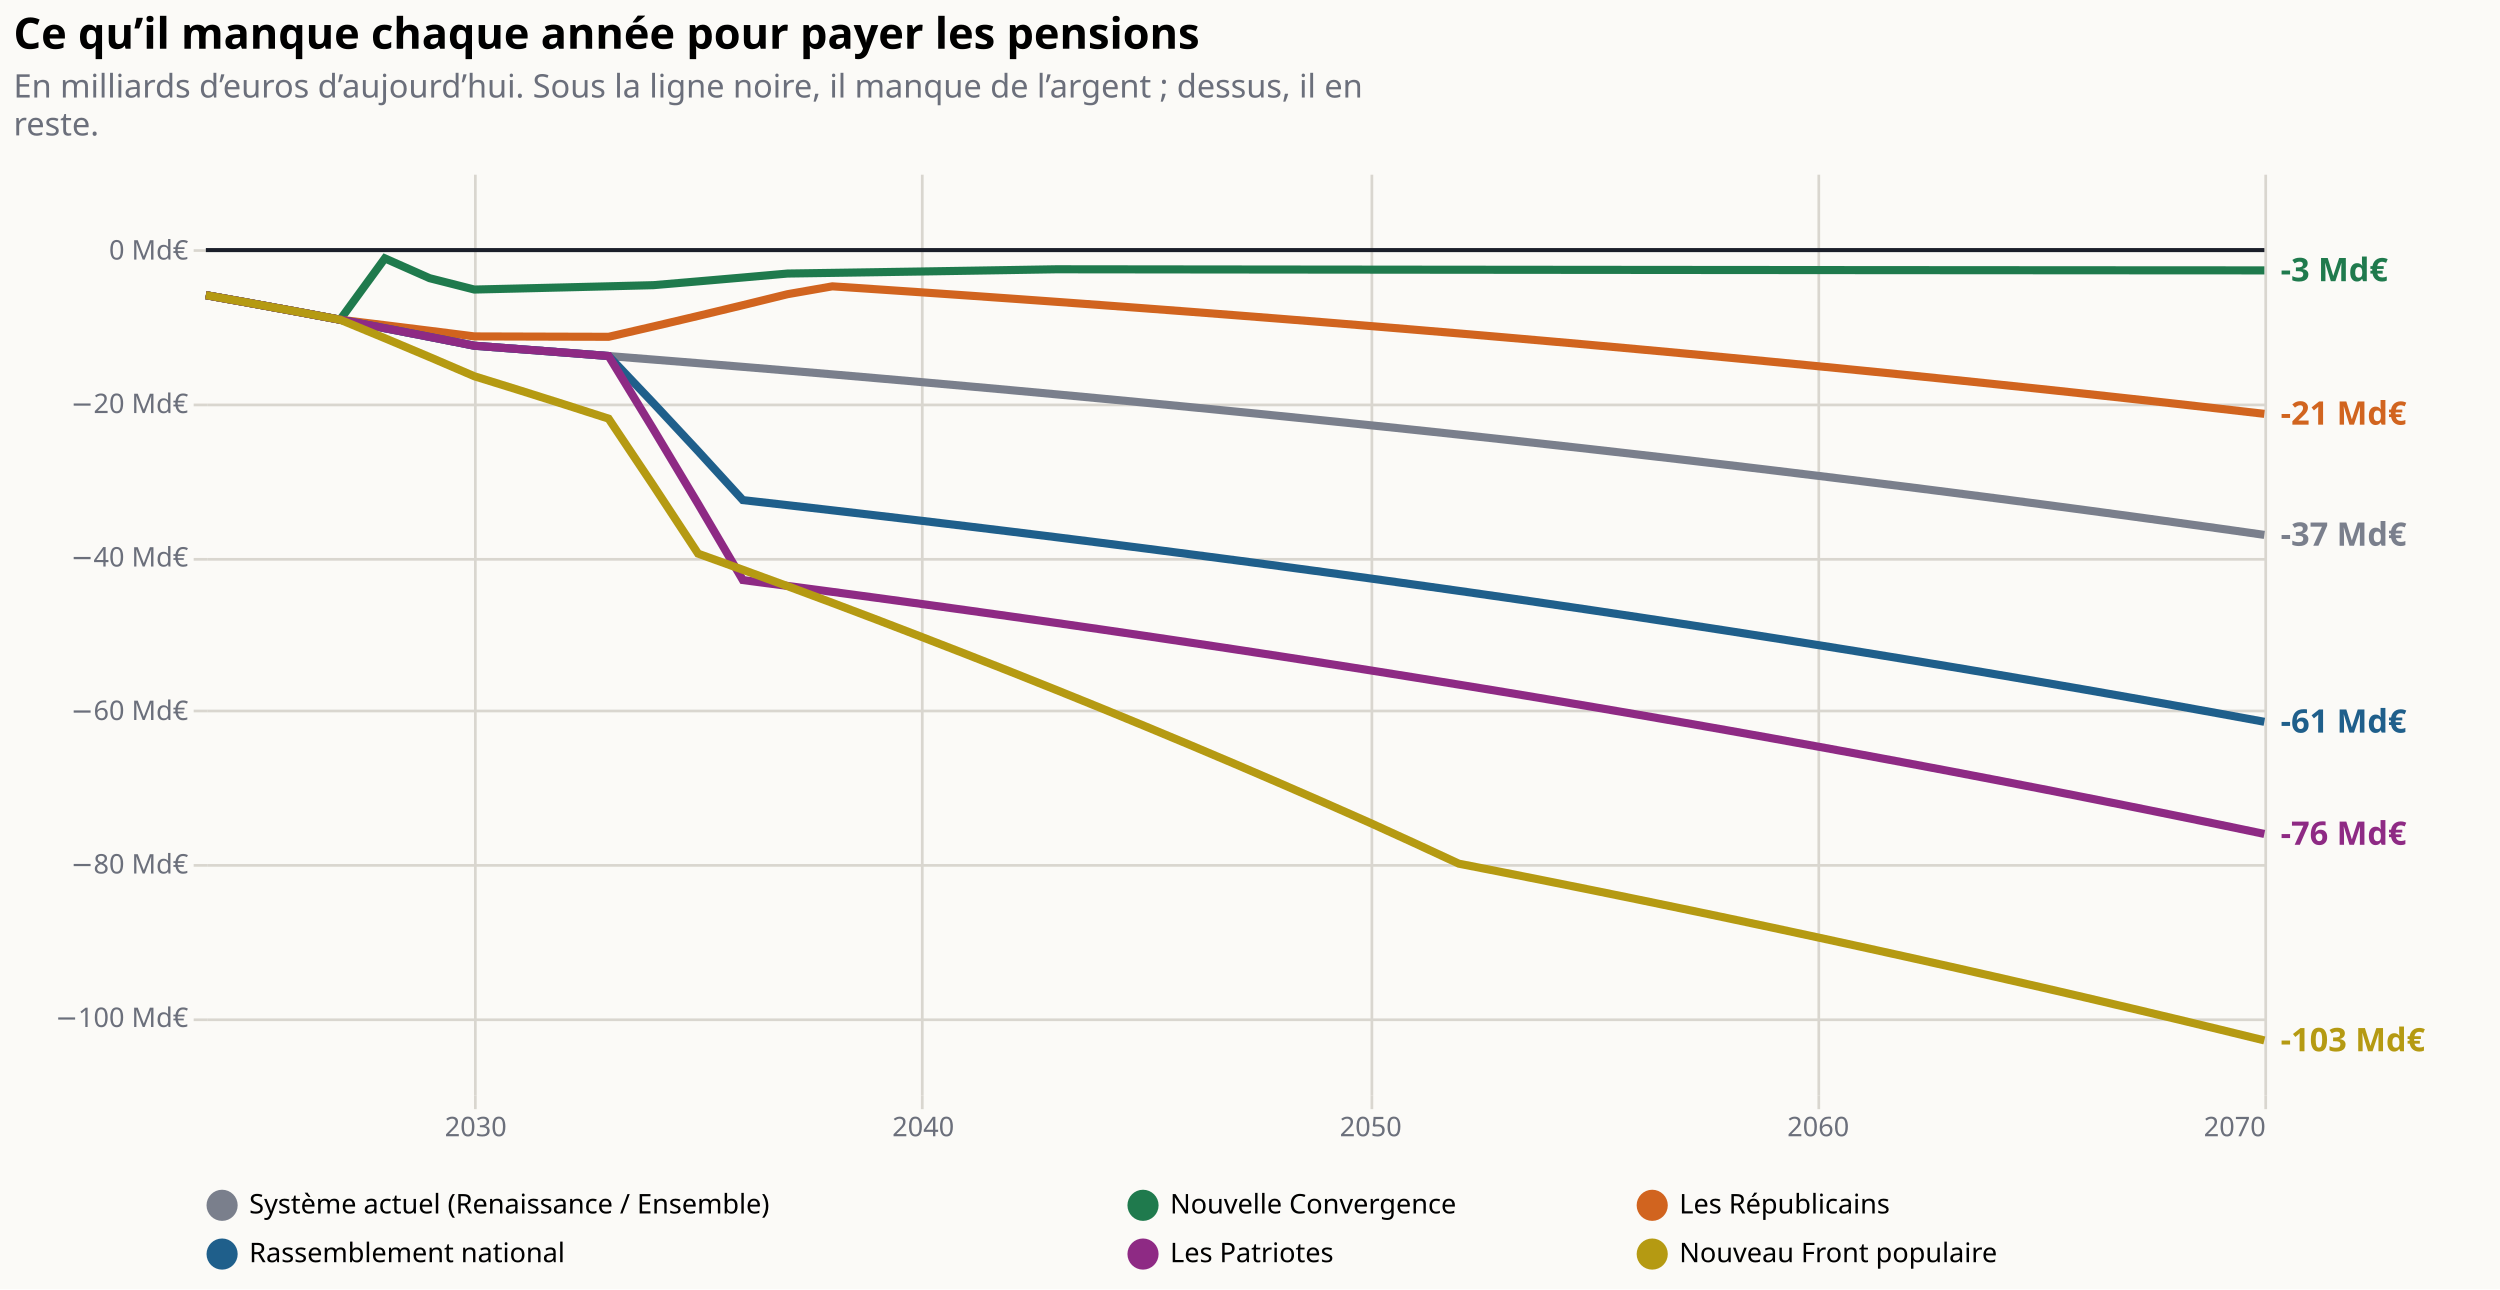
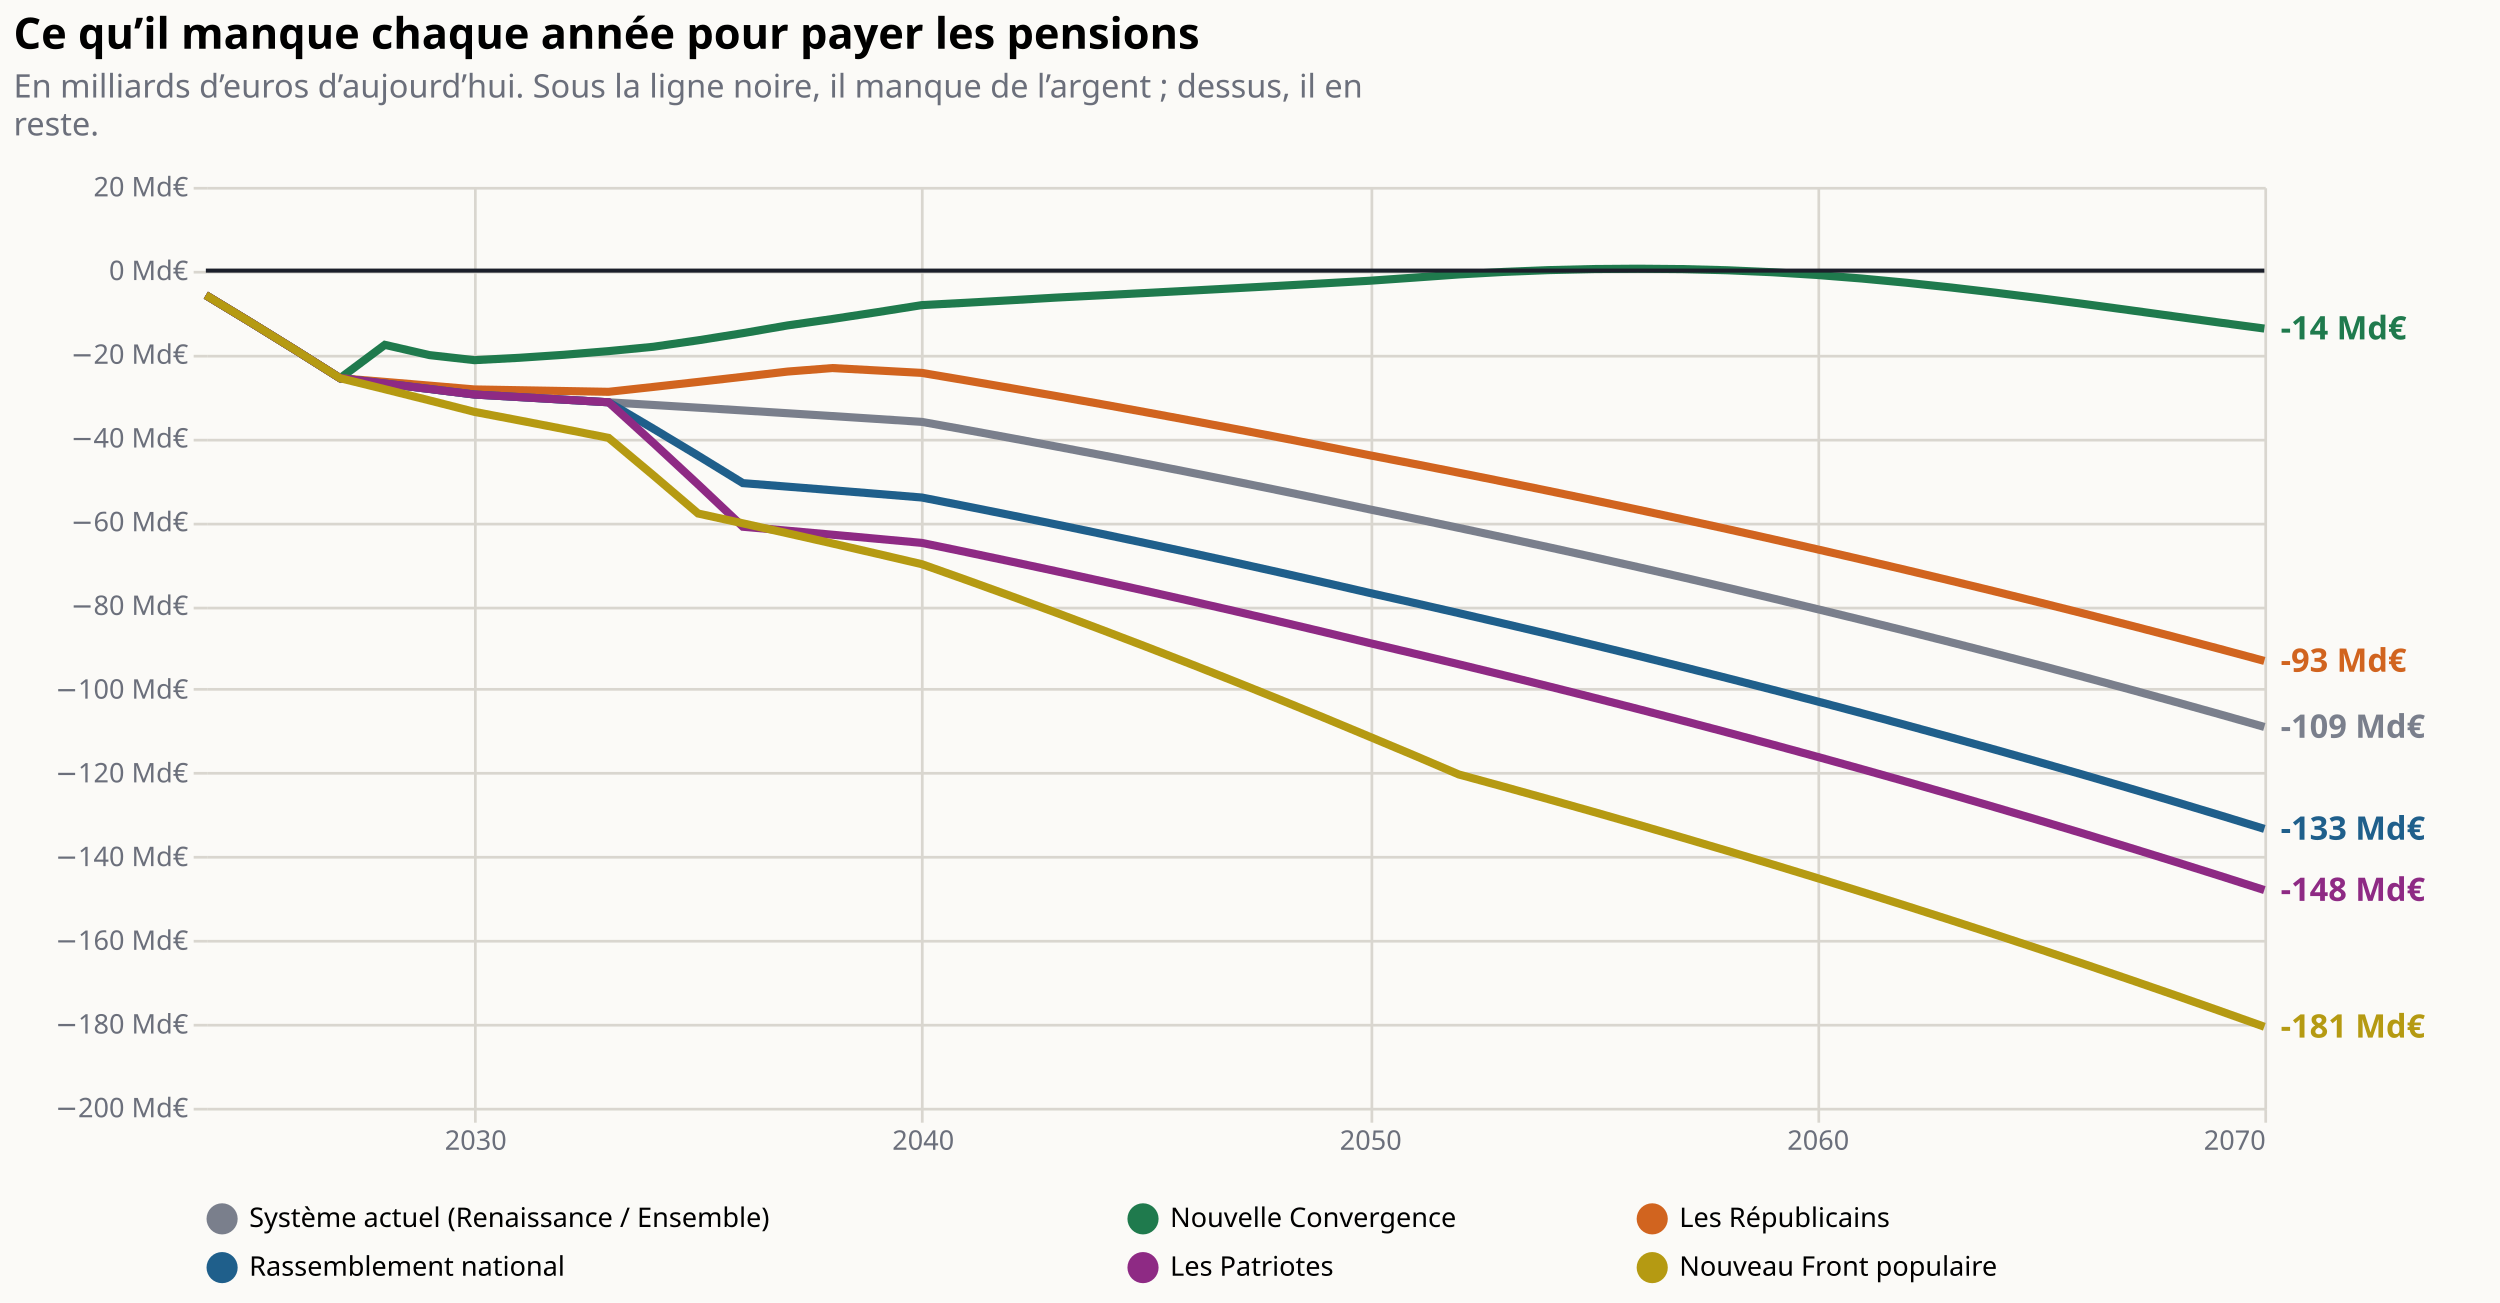
- <svg xmlns="http://www.w3.org/2000/svg" version="1.1" class="marks" width="923" height="476" viewBox="0 0 923 476">
-   <rect width="923" height="476" fill="#fbfaf7" />
-   <g fill="none" stroke-miterlimit="4" transform="translate(76,64)">
+ <svg xmlns="http://www.w3.org/2000/svg" version="1.1" class="marks" width="923" height="481" viewBox="0 0 923 481">
+   <rect width="923" height="481" fill="#fbfaf7" />
+   <g fill="none" stroke-miterlimit="4" transform="translate(76,69)">
    <g class="mark-group role-frame root" role="graphics-object" aria-roledescription="group mark container">
      <g transform="translate(0,0)">
        <path class="background" aria-hidden="true" d="M0,0h760v340h-760Z" />
        <g>
          <g class="mark-group role-axis" aria-hidden="true">
            <g transform="translate(0.5,340.5)">
              <path class="background" aria-hidden="true" d="M0,0h0v0h0Z" pointer-events="none" />
              <g>
                <g class="mark-rule role-axis-grid" pointer-events="none">
                  <line transform="translate(99,-340)" x2="0" y2="340" stroke="#d9d6cf" stroke-width="1" opacity="1" />
                  <line transform="translate(264,-340)" x2="0" y2="340" stroke="#d9d6cf" stroke-width="1" opacity="1" />
                  <line transform="translate(430,-340)" x2="0" y2="340" stroke="#d9d6cf" stroke-width="1" opacity="1" />
                  <line transform="translate(595,-340)" x2="0" y2="340" stroke="#d9d6cf" stroke-width="1" opacity="1" />
                  <line transform="translate(760,-340)" x2="0" y2="340" stroke="#d9d6cf" stroke-width="1" opacity="1" />
                </g>
              </g>
              <path class="foreground" aria-hidden="true" d="" pointer-events="none" display="none" />
            </g>
          </g>
          <g class="mark-group role-axis" aria-hidden="true">
            <g transform="translate(0.5,0.5)">
              <path class="background" aria-hidden="true" d="M0,0h0v0h0Z" pointer-events="none" />
              <g>
                <g class="mark-rule role-axis-grid" pointer-events="none">
-                   <line transform="translate(0,312)" x2="760" y2="0" stroke="#d9d6cf" stroke-width="1" opacity="1" />
-                   <line transform="translate(0,255)" x2="760" y2="0" stroke="#d9d6cf" stroke-width="1" opacity="1" />
-                   <line transform="translate(0,198)" x2="760" y2="0" stroke="#d9d6cf" stroke-width="1" opacity="1" />
-                   <line transform="translate(0,142)" x2="760" y2="0" stroke="#d9d6cf" stroke-width="1" opacity="1" />
-                   <line transform="translate(0,85)" x2="760" y2="0" stroke="#d9d6cf" stroke-width="1" opacity="1" />
-                   <line transform="translate(0,28)" x2="760" y2="0" stroke="#d9d6cf" stroke-width="1" opacity="1" />
+                   <line transform="translate(0,340)" x2="760" y2="0" stroke="#d9d6cf" stroke-width="1" opacity="1" />
+                   <line transform="translate(0,309)" x2="760" y2="0" stroke="#d9d6cf" stroke-width="1" opacity="1" />
+                   <line transform="translate(0,278)" x2="760" y2="0" stroke="#d9d6cf" stroke-width="1" opacity="1" />
+                   <line transform="translate(0,247)" x2="760" y2="0" stroke="#d9d6cf" stroke-width="1" opacity="1" />
+                   <line transform="translate(0,216)" x2="760" y2="0" stroke="#d9d6cf" stroke-width="1" opacity="1" />
+                   <line transform="translate(0,185)" x2="760" y2="0" stroke="#d9d6cf" stroke-width="1" opacity="1" />
+                   <line transform="translate(0,155)" x2="760" y2="0" stroke="#d9d6cf" stroke-width="1" opacity="1" />
+                   <line transform="translate(0,124)" x2="760" y2="0" stroke="#d9d6cf" stroke-width="1" opacity="1" />
+                   <line transform="translate(0,93)" x2="760" y2="0" stroke="#d9d6cf" stroke-width="1" opacity="1" />
+                   <line transform="translate(0,62)" x2="760" y2="0" stroke="#d9d6cf" stroke-width="1" opacity="1" />
+                   <line transform="translate(0,31)" x2="760" y2="0" stroke="#d9d6cf" stroke-width="1" opacity="1" />
+                   <line transform="translate(0,0)" x2="760" y2="0" stroke="#d9d6cf" stroke-width="1" opacity="1" />
                </g>
              </g>
              <path class="foreground" aria-hidden="true" d="" pointer-events="none" display="none" />
            </g>
          </g>
          <g class="mark-group role-axis" role="graphics-symbol" aria-roledescription="axis" aria-label="X-axis for a linear scale with values from 2024 to 2070">
            <g transform="translate(0.5,340.5)">
              <path class="background" aria-hidden="true" d="M0,0h0v0h0Z" pointer-events="none" />
              <g>
                <g class="mark-rule role-axis-tick" pointer-events="none">
                  <line transform="translate(99,0)" x2="0" y2="5" stroke="#d9d6cf" stroke-width="1" opacity="1" />
                  <line transform="translate(264,0)" x2="0" y2="5" stroke="#d9d6cf" stroke-width="1" opacity="1" />
                  <line transform="translate(430,0)" x2="0" y2="5" stroke="#d9d6cf" stroke-width="1" opacity="1" />
                  <line transform="translate(595,0)" x2="0" y2="5" stroke="#d9d6cf" stroke-width="1" opacity="1" />
                  <line transform="translate(760,0)" x2="0" y2="5" stroke="#d9d6cf" stroke-width="1" opacity="1" />
                </g>
                <g class="mark-text role-axis-label" pointer-events="none">
                  <text text-anchor="middle" transform="translate(99.13043,15)" font-family="system-ui, sans-serif" font-size="10px" fill="#6b6f7b" opacity="1">2030</text>
                  <text text-anchor="middle" transform="translate(264.3478,15)" font-family="system-ui, sans-serif" font-size="10px" fill="#6b6f7b" opacity="1">2040</text>
                  <text text-anchor="middle" transform="translate(429.5652,15)" font-family="system-ui, sans-serif" font-size="10px" fill="#6b6f7b" opacity="1">2050</text>
                  <text text-anchor="middle" transform="translate(594.7826,15)" font-family="system-ui, sans-serif" font-size="10px" fill="#6b6f7b" opacity="1">2060</text>
                  <text text-anchor="end" transform="translate(760,15)" font-family="system-ui, sans-serif" font-size="10px" fill="#6b6f7b" opacity="1">2070</text>
                </g>
              </g>
              <path class="foreground" aria-hidden="true" d="" pointer-events="none" display="none" />
            </g>
          </g>
-           <g class="mark-group role-axis" role="graphics-symbol" aria-roledescription="axis" aria-label="Y-axis for a linear scale with values from −110 to 10">
+           <g class="mark-group role-axis" role="graphics-symbol" aria-roledescription="axis" aria-label="Y-axis for a linear scale with values from −200 to 20">
            <g transform="translate(0.5,0.5)">
              <path class="background" aria-hidden="true" d="M0,0h0v0h0Z" pointer-events="none" />
              <g>
                <g class="mark-rule role-axis-tick" pointer-events="none">
-                   <line transform="translate(0,312)" x2="-5" y2="0" stroke="#d9d6cf" stroke-width="1" opacity="1" />
-                   <line transform="translate(0,255)" x2="-5" y2="0" stroke="#d9d6cf" stroke-width="1" opacity="1" />
-                   <line transform="translate(0,198)" x2="-5" y2="0" stroke="#d9d6cf" stroke-width="1" opacity="1" />
-                   <line transform="translate(0,142)" x2="-5" y2="0" stroke="#d9d6cf" stroke-width="1" opacity="1" />
-                   <line transform="translate(0,85)" x2="-5" y2="0" stroke="#d9d6cf" stroke-width="1" opacity="1" />
-                   <line transform="translate(0,28)" x2="-5" y2="0" stroke="#d9d6cf" stroke-width="1" opacity="1" />
+                   <line transform="translate(0,340)" x2="-5" y2="0" stroke="#d9d6cf" stroke-width="1" opacity="1" />
+                   <line transform="translate(0,309)" x2="-5" y2="0" stroke="#d9d6cf" stroke-width="1" opacity="1" />
+                   <line transform="translate(0,278)" x2="-5" y2="0" stroke="#d9d6cf" stroke-width="1" opacity="1" />
+                   <line transform="translate(0,247)" x2="-5" y2="0" stroke="#d9d6cf" stroke-width="1" opacity="1" />
+                   <line transform="translate(0,216)" x2="-5" y2="0" stroke="#d9d6cf" stroke-width="1" opacity="1" />
+                   <line transform="translate(0,185)" x2="-5" y2="0" stroke="#d9d6cf" stroke-width="1" opacity="1" />
+                   <line transform="translate(0,155)" x2="-5" y2="0" stroke="#d9d6cf" stroke-width="1" opacity="1" />
+                   <line transform="translate(0,124)" x2="-5" y2="0" stroke="#d9d6cf" stroke-width="1" opacity="1" />
+                   <line transform="translate(0,93)" x2="-5" y2="0" stroke="#d9d6cf" stroke-width="1" opacity="1" />
+                   <line transform="translate(0,62)" x2="-5" y2="0" stroke="#d9d6cf" stroke-width="1" opacity="1" />
+                   <line transform="translate(0,31)" x2="-5" y2="0" stroke="#d9d6cf" stroke-width="1" opacity="1" />
+                   <line transform="translate(0,0)" x2="-5" y2="0" stroke="#d9d6cf" stroke-width="1" opacity="1" />
                </g>
                <g class="mark-text role-axis-label" pointer-events="none">
-                   <text text-anchor="end" transform="translate(-7,314.6667)" font-family="system-ui, sans-serif" font-size="10px" fill="#6b6f7b" opacity="1">−100 Md€</text>
-                   <text text-anchor="end" transform="translate(-7,258)" font-family="system-ui, sans-serif" font-size="10px" fill="#6b6f7b" opacity="1">−80 Md€</text>
-                   <text text-anchor="end" transform="translate(-7,201.3333)" font-family="system-ui, sans-serif" font-size="10px" fill="#6b6f7b" opacity="1">−60 Md€</text>
-                   <text text-anchor="end" transform="translate(-7,144.6667)" font-family="system-ui, sans-serif" font-size="10px" fill="#6b6f7b" opacity="1">−40 Md€</text>
-                   <text text-anchor="end" transform="translate(-7,88)" font-family="system-ui, sans-serif" font-size="10px" fill="#6b6f7b" opacity="1">−20 Md€</text>
-                   <text text-anchor="end" transform="translate(-7,31.33333)" font-family="system-ui, sans-serif" font-size="10px" fill="#6b6f7b" opacity="1">0 Md€</text>
+                   <text text-anchor="end" transform="translate(-7,343)" font-family="system-ui, sans-serif" font-size="10px" fill="#6b6f7b" opacity="1">−200 Md€</text>
+                   <text text-anchor="end" transform="translate(-7,312.0909)" font-family="system-ui, sans-serif" font-size="10px" fill="#6b6f7b" opacity="1">−180 Md€</text>
+                   <text text-anchor="end" transform="translate(-7,281.1818)" font-family="system-ui, sans-serif" font-size="10px" fill="#6b6f7b" opacity="1">−160 Md€</text>
+                   <text text-anchor="end" transform="translate(-7,250.2727)" font-family="system-ui, sans-serif" font-size="10px" fill="#6b6f7b" opacity="1">−140 Md€</text>
+                   <text text-anchor="end" transform="translate(-7,219.3636)" font-family="system-ui, sans-serif" font-size="10px" fill="#6b6f7b" opacity="1">−120 Md€</text>
+                   <text text-anchor="end" transform="translate(-7,188.4545)" font-family="system-ui, sans-serif" font-size="10px" fill="#6b6f7b" opacity="1">−100 Md€</text>
+                   <text text-anchor="end" transform="translate(-7,157.5455)" font-family="system-ui, sans-serif" font-size="10px" fill="#6b6f7b" opacity="1">−80 Md€</text>
+                   <text text-anchor="end" transform="translate(-7,126.6364)" font-family="system-ui, sans-serif" font-size="10px" fill="#6b6f7b" opacity="1">−60 Md€</text>
+                   <text text-anchor="end" transform="translate(-7,95.72727)" font-family="system-ui, sans-serif" font-size="10px" fill="#6b6f7b" opacity="1">−40 Md€</text>
+                   <text text-anchor="end" transform="translate(-7,64.81818)" font-family="system-ui, sans-serif" font-size="10px" fill="#6b6f7b" opacity="1">−20 Md€</text>
+                   <text text-anchor="end" transform="translate(-7,33.90909)" font-family="system-ui, sans-serif" font-size="10px" fill="#6b6f7b" opacity="1">0 Md€</text>
+                   <text text-anchor="end" transform="translate(-7,3)" font-family="system-ui, sans-serif" font-size="10px" fill="#6b6f7b" opacity="1">20 Md€</text>
                </g>
              </g>
              <path class="foreground" aria-hidden="true" d="" pointer-events="none" display="none" />
            </g>
          </g>
          <g class="mark-group role-scope layer_0_pathgroup" role="graphics-object" aria-roledescription="group mark container">
            <g transform="translate(0,0)">
              <path class="background" aria-hidden="true" d="M0,0h760v340h-760Z" />
              <g>
                <g class="mark-line role-mark layer_0_marks" role="graphics-object" aria-roledescription="line mark container">
-                   <path aria-label="annee: 2024; valeur: −5.8704; programme: Système actuel (Renaissance / Ensemble)" role="graphics-symbol" aria-roledescription="line mark" d="M0,44.966L16.522,47.932L33.043,50.956L49.565,54.039L66.087,57.18L82.609,60.382L99.13,63.645L115.652,64.89L132.174,66.156L148.696,67.444L165.217,68.754L181.739,70.086L198.261,71.441L214.783,72.818L231.304,74.219L247.826,75.643L264.348,77.091L280.87,78.564L297.391,80.061L313.913,81.583L330.435,83.13L346.957,84.703L363.478,86.302L380,87.927L396.522,89.579L413.043,91.258L429.565,92.965L446.087,94.699L462.609,96.461L479.13,98.252L495.652,100.073L512.174,101.922L528.696,103.801L545.217,105.711L561.739,107.651L578.261,109.622L594.783,111.625L611.304,113.66L627.826,115.727L644.348,117.827L660.87,119.96L677.391,122.127L693.913,124.328L710.435,126.564L726.957,128.834L743.478,131.141L760,133.483" stroke="#7a7f8c" stroke-width="3" />
-                 </g>
-               </g>
-               <path class="foreground" aria-hidden="true" d="" display="none" />
-             </g>
-             <g transform="translate(0,0)">
-               <path class="background" aria-hidden="true" d="M0,0h760v340h-760Z" />
-               <g>
-                 <g class="mark-line role-mark layer_0_marks" role="graphics-object" aria-roledescription="line mark container">
-                   <path aria-label="annee: 2024; valeur: −5.8704; programme: Nouvelle Convergence" role="graphics-symbol" aria-roledescription="line mark" d="M0,44.966L16.522,47.932L33.043,50.956L49.565,54.039L66.087,31.391L82.609,38.706L99.13,42.9L115.652,42.51L132.174,42.112L148.696,41.704L165.217,41.286L181.739,39.885L198.261,38.454L214.783,36.994L231.304,36.746L247.826,36.492L264.348,36.232L280.87,35.966L297.391,35.695L313.913,35.417L330.435,35.437L346.957,35.456L363.478,35.476L380,35.495L396.522,35.514L413.043,35.532L429.565,35.55L446.087,35.568L462.609,35.586L479.13,35.603L495.652,35.619L512.174,35.636L528.696,35.651L545.217,35.667L561.739,35.682L578.261,35.696L594.783,35.711L611.304,35.724L627.826,35.738L644.348,35.75L660.87,35.763L677.391,35.774L693.913,35.786L710.435,35.796L726.957,35.806L743.478,35.816L760,35.825" stroke="#1f7a4d" stroke-width="3" />
-                 </g>
-               </g>
-               <path class="foreground" aria-hidden="true" d="" display="none" />
-             </g>
-             <g transform="translate(0,0)">
-               <path class="background" aria-hidden="true" d="M0,0h760v340h-760Z" />
-               <g>
-                 <g class="mark-line role-mark layer_0_marks" role="graphics-object" aria-roledescription="line mark container">
-                   <path aria-label="annee: 2024; valeur: −5.8704; programme: Les Républicains" role="graphics-symbol" aria-roledescription="line mark" d="M0,44.966L16.522,47.932L33.043,50.956L49.565,54.039L66.087,56.055L82.609,58.11L99.13,60.203L115.652,60.254L132.174,60.303L148.696,60.35L165.217,56.536L181.739,52.643L198.261,48.669L214.783,44.613L231.304,41.717L247.826,42.816L264.348,43.936L280.87,45.077L297.391,46.239L313.913,47.423L330.435,48.629L346.957,49.856L363.478,51.107L380,52.38L396.522,53.676L413.043,54.996L429.565,56.34L446.087,57.708L462.609,59.101L479.13,60.518L495.652,61.961L512.174,63.429L528.696,64.924L545.217,66.445L561.739,67.992L578.261,69.567L594.783,71.169L611.304,72.799L627.826,74.458L644.348,76.145L660.87,77.861L677.391,79.607L693.913,81.383L710.435,83.189L726.957,85.026L743.478,86.894L760,88.794" stroke="#d1641f" stroke-width="3" />
-                 </g>
-               </g>
-               <path class="foreground" aria-hidden="true" d="" display="none" />
-             </g>
-             <g transform="translate(0,0)">
-               <path class="background" aria-hidden="true" d="M0,0h760v340h-760Z" />
-               <g>
-                 <g class="mark-line role-mark layer_0_marks" role="graphics-object" aria-roledescription="line mark container">
-                   <path aria-label="annee: 2024; valeur: −5.8704; programme: Rassemblement national" role="graphics-symbol" aria-roledescription="line mark" d="M0,44.966L16.522,47.932L33.043,50.956L49.565,54.039L66.087,57.18L82.609,60.382L99.13,63.645L115.652,64.89L132.174,66.156L148.696,67.444L165.217,84.83L181.739,102.56L198.261,120.639L214.783,122.508L231.304,124.406L247.826,126.332L264.348,128.288L280.87,130.272L297.391,132.286L313.913,134.33L330.435,136.405L346.957,138.511L363.478,140.648L380,142.816L396.522,145.017L413.043,147.251L429.565,149.517L446.087,151.817L462.609,154.15L479.13,156.518L495.652,158.921L512.174,161.359L528.696,163.833L545.217,166.343L561.739,168.889L578.261,171.473L594.783,174.094L611.304,176.754L627.826,179.452L644.348,182.189L660.87,184.965L677.391,187.782L693.913,190.64L710.435,193.539L726.957,196.479L743.478,199.462L760,202.488" stroke="#1f5f8b" stroke-width="3" />
-                 </g>
-               </g>
-               <path class="foreground" aria-hidden="true" d="" display="none" />
-             </g>
-             <g transform="translate(0,0)">
-               <path class="background" aria-hidden="true" d="M0,0h760v340h-760Z" />
-               <g>
-                 <g class="mark-line role-mark layer_0_marks" role="graphics-object" aria-roledescription="line mark container">
-                   <path aria-label="annee: 2024; valeur: −5.8704; programme: Les Patriotes" role="graphics-symbol" aria-roledescription="line mark" d="M0,44.966L16.522,47.932L33.043,50.956L49.565,54.039L66.087,57.18L82.609,60.382L99.13,63.645L115.652,64.89L132.174,66.156L148.696,67.444L165.217,94.476L181.739,122.045L198.261,150.158L214.783,152.323L231.304,154.519L247.826,156.746L264.348,159.005L280.87,161.297L297.391,163.621L313.913,165.979L330.435,168.37L346.957,170.795L363.478,173.255L380,175.75L396.522,178.28L413.043,180.846L429.565,183.448L446.087,186.087L462.609,188.764L479.13,191.478L495.652,194.23L512.174,197.021L528.696,199.852L545.217,202.722L561.739,205.632L578.261,208.583L594.783,211.576L611.304,214.61L627.826,217.686L644.348,220.806L660.87,223.969L677.391,227.176L693.913,230.427L710.435,233.724L726.957,237.066L743.478,240.455L760,243.89" stroke="#8e2a84" stroke-width="3" />
-                 </g>
-               </g>
-               <path class="foreground" aria-hidden="true" d="" display="none" />
-             </g>
-             <g transform="translate(0,0)">
-               <path class="background" aria-hidden="true" d="M0,0h760v340h-760Z" />
-               <g>
-                 <g class="mark-line role-mark layer_0_marks" role="graphics-object" aria-roledescription="line mark container">
-                   <path aria-label="annee: 2024; valeur: −5.8704; programme: Nouveau Front populaire" role="graphics-symbol" aria-roledescription="line mark" d="M0,44.966L16.522,47.932L33.043,50.956L49.565,54.039L66.087,60.873L82.609,67.832L99.13,74.917L115.652,80.046L132.174,85.262L148.696,90.566L165.217,115.249L181.739,140.408L198.261,146.371L214.783,152.429L231.304,158.584L247.826,164.838L264.348,171.191L280.87,177.601L297.391,184.105L313.913,190.706L330.435,197.404L346.957,204.199L363.478,211.094L380,218.089L396.522,225.185L413.043,232.384L429.565,239.686L446.087,247.218L462.609,254.87L479.13,258.112L495.652,261.396L512.174,264.723L528.696,268.093L545.217,271.507L561.739,274.965L578.261,278.468L594.783,282.017L611.304,285.611L627.826,289.252L644.348,292.94L660.87,296.676L677.391,300.46L693.913,304.292L710.435,308.175L726.957,312.107L743.478,316.09L760,320.124" stroke="#b59a12" stroke-width="3" />
+                   <path aria-label="annee: 2024; valeur: −5.8704; programme: Système actuel (Renaissance / Ensemble)" role="graphics-symbol" aria-roledescription="line mark" d="M0,39.982L16.522,49.999L33.043,60.216L49.565,70.635L66.087,72.606L82.609,74.612L99.13,76.654L115.652,77.598L132.174,78.556L148.696,79.529L165.217,80.516L181.739,81.518L198.261,82.535L214.783,83.568L231.304,84.616L247.826,85.68L264.348,86.759L280.87,89.735L297.391,92.765L313.913,95.85L330.435,98.99L346.957,102.187L363.478,105.44L380,108.752L396.522,112.122L413.043,115.552L429.565,119.043L446.087,122.446L462.609,125.909L479.13,129.431L495.652,133.015L512.174,136.661L528.696,140.369L545.217,144.141L561.739,147.977L578.261,151.879L594.783,155.847L611.304,159.882L627.826,163.986L644.348,168.159L660.87,172.401L677.391,176.715L693.913,181.102L710.435,185.561L726.957,190.094L743.478,194.703L760,199.388" stroke="#7a7f8c" stroke-width="3" />
+                 </g>
+               </g>
+               <path class="foreground" aria-hidden="true" d="" display="none" />
+             </g>
+             <g transform="translate(0,0)">
+               <path class="background" aria-hidden="true" d="M0,0h760v340h-760Z" />
+               <g>
+                 <g class="mark-line role-mark layer_0_marks" role="graphics-object" aria-roledescription="line mark container">
+                   <path aria-label="annee: 2024; valeur: −5.8704; programme: Nouvelle Convergence" role="graphics-symbol" aria-roledescription="line mark" d="M0,39.982L16.522,49.999L33.043,60.216L49.565,70.635L66.087,58.315L82.609,62.11L99.13,63.972L115.652,63.102L132.174,61.991L148.696,60.634L165.217,59.028L181.739,56.645L198.261,54.005L214.783,51.144L231.304,48.774L247.826,46.263L264.348,43.646L280.87,42.773L297.391,41.844L313.913,40.874L330.435,40.034L346.957,39.178L363.478,38.306L380,37.418L396.522,36.514L413.043,35.594L429.565,34.658L446.087,33.504L462.609,32.324L479.13,31.398L495.652,30.732L512.174,30.331L528.696,30.202L545.217,30.349L561.739,30.78L578.261,31.5L594.783,32.515L611.304,33.824L627.826,35.381L644.348,37.146L660.87,39.078L677.391,41.133L693.913,43.297L710.435,45.542L726.957,47.823L743.478,50.094L760,52.308" stroke="#1f7a4d" stroke-width="3" />
+                 </g>
+               </g>
+               <path class="foreground" aria-hidden="true" d="" display="none" />
+             </g>
+             <g transform="translate(0,0)">
+               <path class="background" aria-hidden="true" d="M0,0h760v340h-760Z" />
+               <g>
+                 <g class="mark-line role-mark layer_0_marks" role="graphics-object" aria-roledescription="line mark container">
+                   <path aria-label="annee: 2024; valeur: −5.8704; programme: Les Républicains" role="graphics-symbol" aria-roledescription="line mark" d="M0,39.982L16.522,49.999L33.043,60.216L49.565,70.635L66.087,71.992L82.609,73.373L99.13,74.776L115.652,75.069L132.174,75.363L148.696,75.659L165.217,73.852L181.739,72.004L198.261,70.114L214.783,68.183L231.304,66.888L247.826,67.774L264.348,68.675L280.87,71.47L297.391,74.317L313.913,77.217L330.435,80.171L346.957,83.179L363.478,86.243L380,89.362L396.522,92.539L413.043,95.773L429.565,99.066L446.087,102.269L462.609,105.53L479.13,108.849L495.652,112.227L512.174,115.665L528.696,119.163L545.217,122.723L561.739,126.345L578.261,130.03L594.783,133.78L611.304,137.595L627.826,141.475L644.348,145.423L660.87,149.438L677.391,153.523L693.913,157.677L710.435,161.902L726.957,166.199L743.478,170.569L760,175.012" stroke="#d1641f" stroke-width="3" />
+                 </g>
+               </g>
+               <path class="foreground" aria-hidden="true" d="" display="none" />
+             </g>
+             <g transform="translate(0,0)">
+               <path class="background" aria-hidden="true" d="M0,0h760v340h-760Z" />
+               <g>
+                 <g class="mark-line role-mark layer_0_marks" role="graphics-object" aria-roledescription="line mark container">
+                   <path aria-label="annee: 2024; valeur: −5.8704; programme: Rassemblement national" role="graphics-symbol" aria-roledescription="line mark" d="M0,39.982L16.522,49.999L33.043,60.216L49.565,70.635L66.087,72.606L82.609,74.612L99.13,76.654L115.652,77.598L132.174,78.556L148.696,79.529L165.217,89.285L181.739,99.231L198.261,109.371L214.783,110.672L231.304,111.991L247.826,113.328L264.348,114.684L280.87,117.94L297.391,121.252L313.913,124.621L330.435,128.049L346.957,131.536L363.478,135.083L380,138.691L396.522,142.361L413.043,146.093L429.565,149.889L446.087,153.601L462.609,157.375L479.13,161.213L495.652,165.114L512.174,169.081L528.696,173.113L545.217,177.213L561.739,181.38L578.261,185.616L594.783,189.921L611.304,194.297L627.826,198.745L644.348,203.265L660.87,207.859L677.391,212.528L693.913,217.272L710.435,222.093L726.957,226.991L743.478,231.969L760,237.027" stroke="#1f5f8b" stroke-width="3" />
+                 </g>
+               </g>
+               <path class="foreground" aria-hidden="true" d="" display="none" />
+             </g>
+             <g transform="translate(0,0)">
+               <path class="background" aria-hidden="true" d="M0,0h760v340h-760Z" />
+               <g>
+                 <g class="mark-line role-mark layer_0_marks" role="graphics-object" aria-roledescription="line mark container">
+                   <path aria-label="annee: 2024; valeur: −5.8704; programme: Les Patriotes" role="graphics-symbol" aria-roledescription="line mark" d="M0,39.982L16.522,49.999L33.043,60.216L49.565,70.635L66.087,72.606L82.609,74.612L99.13,76.654L115.652,77.598L132.174,78.556L148.696,79.529L165.217,94.546L181.739,109.859L198.261,125.472L214.783,126.934L231.304,128.416L247.826,129.918L264.348,131.44L280.87,134.862L297.391,138.344L313.913,141.884L330.435,145.485L346.957,149.146L363.478,152.869L380,156.655L396.522,160.504L413.043,164.418L429.565,168.397L446.087,172.294L462.609,176.255L479.13,180.282L495.652,184.374L512.174,188.533L528.696,192.76L545.217,197.056L561.739,201.421L578.261,205.857L594.783,210.365L611.304,214.946L627.826,219.6L644.348,224.329L660.87,229.133L677.391,234.015L693.913,238.974L710.435,244.012L726.957,249.13L743.478,254.329L760,259.61" stroke="#8e2a84" stroke-width="3" />
+                 </g>
+               </g>
+               <path class="foreground" aria-hidden="true" d="" display="none" />
+             </g>
+             <g transform="translate(0,0)">
+               <path class="background" aria-hidden="true" d="M0,0h760v340h-760Z" />
+               <g>
+                 <g class="mark-line role-mark layer_0_marks" role="graphics-object" aria-roledescription="line mark container">
+                   <path aria-label="annee: 2024; valeur: −5.8704; programme: Nouveau Front populaire" role="graphics-symbol" aria-roledescription="line mark" d="M0,39.982L16.522,49.999L33.043,60.216L49.565,70.635L66.087,74.703L82.609,78.843L99.13,83.057L115.652,86.208L132.174,89.41L148.696,92.664L165.217,106.495L181.739,120.589L198.261,124.216L214.783,127.901L231.304,131.643L247.826,135.444L264.348,139.303L280.87,145.163L297.391,151.132L313.913,157.209L330.435,163.399L346.957,169.701L363.478,176.118L380,182.651L396.522,189.302L413.043,196.072L429.565,202.964L446.087,209.888L462.609,216.94L479.13,221.458L495.652,226.048L512.174,230.71L528.696,235.446L545.217,240.257L561.739,245.144L578.261,250.107L594.783,255.148L611.304,260.268L627.826,265.468L644.348,270.75L660.87,276.113L677.391,281.56L693.913,287.091L710.435,292.707L726.957,298.41L743.478,304.202L760,310.082" stroke="#b59a12" stroke-width="3" />
                </g>
              </g>
              <path class="foreground" aria-hidden="true" d="" display="none" />
            </g>
          </g>
          <g class="mark-rule role-mark layer_1_marks" role="graphics-object" aria-roledescription="rule mark container">
-             <line aria-label="y: 0" role="graphics-symbol" aria-roledescription="rule mark" transform="translate(0,28.33333)" x2="760" y2="0" stroke="#1b1f2a" stroke-width="1.5" />
+             <line aria-label="y: 0" role="graphics-symbol" aria-roledescription="rule mark" transform="translate(0,30.90909)" x2="760" y2="0" stroke="#1b1f2a" stroke-width="1.5" />
          </g>
          <g class="mark-text role-mark layer_2_marks" role="graphics-object" aria-roledescription="text mark container">
-             <text aria-label="annee: 2070; valeur: −37.1117026426; programme: Système actuel (Renaissance / Ensemble); etiquette: -37 Md€" role="graphics-symbol" aria-roledescription="text mark" text-anchor="start" transform="translate(766,137.4832)" font-family="system-ui, sans-serif" font-size="12px" font-weight="bold" fill="#7a7f8c">-37 Md€</text>
-             <text aria-label="annee: 2070; valeur: −2.64420881328; programme: Nouvelle Convergence; etiquette: -3 Md€" role="graphics-symbol" aria-roledescription="text mark" text-anchor="start" transform="translate(766,39.82526)" font-family="system-ui, sans-serif" font-size="12px" font-weight="bold" fill="#1f7a4d">-3 Md€</text>
-             <text aria-label="annee: 2070; valeur: −21.3392290195; programme: Les Républicains; etiquette: -21 Md€" role="graphics-symbol" aria-roledescription="text mark" text-anchor="start" transform="translate(766,92.79448)" font-family="system-ui, sans-serif" font-size="12px" font-weight="bold" fill="#d1641f">-21 Md€</text>
-             <text aria-label="annee: 2070; valeur: −61.4662575018; programme: Rassemblement national; etiquette: -61 Md€" role="graphics-symbol" aria-roledescription="text mark" text-anchor="start" transform="translate(766,206.4877)" font-family="system-ui, sans-serif" font-size="12px" font-weight="bold" fill="#1f5f8b">-61 Md€</text>
-             <text aria-label="annee: 2070; valeur: −76.0789904173; programme: Les Patriotes; etiquette: -76 Md€" role="graphics-symbol" aria-roledescription="text mark" text-anchor="start" transform="translate(766,247.8905)" font-family="system-ui, sans-serif" font-size="12px" font-weight="bold" fill="#8e2a84">-76 Md€</text>
-             <text aria-label="annee: 2070; valeur: −102.984974833; programme: Nouveau Front populaire; etiquette: -103 Md€" role="graphics-symbol" aria-roledescription="text mark" text-anchor="start" transform="translate(766,324.1241)" font-family="system-ui, sans-serif" font-size="12px" font-weight="bold" fill="#b59a12">-103 Md€</text>
+             <text aria-label="annee: 2070; valeur: −109.015626513; programme: Système actuel (Renaissance / Ensemble); etiquette: -109 Md€" role="graphics-symbol" aria-roledescription="text mark" text-anchor="start" transform="translate(766,203.3878)" font-family="system-ui, sans-serif" font-size="12px" font-weight="bold" fill="#7a7f8c">-109 Md€</text>
+             <text aria-label="annee: 2070; valeur: −13.8462805985; programme: Nouvelle Convergence; etiquette: -14 Md€" role="graphics-symbol" aria-roledescription="text mark" text-anchor="start" transform="translate(766,56.30789)" font-family="system-ui, sans-serif" font-size="12px" font-weight="bold" fill="#1f7a4d">-14 Md€</text>
+             <text aria-label="annee: 2070; valeur: −93.2431528895; programme: Les Républicains; etiquette: -93 Md€" role="graphics-symbol" aria-roledescription="text mark" text-anchor="start" transform="translate(766,179.0121)" font-family="system-ui, sans-serif" font-size="12px" font-weight="bold" fill="#d1641f">-93 Md€</text>
+             <text aria-label="annee: 2070; valeur: −133.370181372; programme: Rassemblement national; etiquette: -133 Md€" role="graphics-symbol" aria-roledescription="text mark" text-anchor="start" transform="translate(766,241.0266)" font-family="system-ui, sans-serif" font-size="12px" font-weight="bold" fill="#1f5f8b">-133 Md€</text>
+             <text aria-label="annee: 2070; valeur: −147.982914287; programme: Les Patriotes; etiquette: -148 Md€" role="graphics-symbol" aria-roledescription="text mark" text-anchor="start" transform="translate(766,263.61)" font-family="system-ui, sans-serif" font-size="12px" font-weight="bold" fill="#8e2a84">-148 Md€</text>
+             <text aria-label="annee: 2070; valeur: −180.641212613; programme: Nouveau Front populaire; etiquette: -181 Md€" role="graphics-symbol" aria-roledescription="text mark" text-anchor="start" transform="translate(766,314.0819)" font-family="system-ui, sans-serif" font-size="12px" font-weight="bold" fill="#b59a12">-181 Md€</text>
          </g>
          <g class="mark-group role-legend" role="graphics-symbol" aria-roledescription="legend" aria-label="Symbol legend for fill color and stroke color with 6 values: Système actuel (Renaissance / Ensemble), Nouvelle Convergence, Les Républicains, Rassemblement national, Les Patriotes, Nouveau Front populaire">
            <g transform="translate(0,375)">
              <path class="background" aria-hidden="true" d="M0,0h728v32h-728Z" pointer-events="none" />
              <g>
                <g class="mark-group role-legend-entry">
                  <g transform="translate(0,0)">
                    <path class="background" aria-hidden="true" d="M0,0h0v0h0Z" pointer-events="none" />
                    <g>
                      <g class="mark-group role-scope" role="graphics-object" aria-roledescription="group mark container">
                        <g transform="translate(0,0)">
                          <path class="background" aria-hidden="true" d="M0,0h328v14h-328Z" pointer-events="none" opacity="1" />
                          <g>
                            <g class="mark-symbol role-legend-symbol" pointer-events="none">
                              <path transform="translate(6,6)" d="M5,0A5,5,0,1,1,-5,0A5,5,0,1,1,5,0" fill="#7a7f8c" stroke="#7a7f8c" stroke-width="1.5" opacity="1" />
                            </g>
                            <g class="mark-text role-legend-label" pointer-events="none">
                              <text text-anchor="start" transform="translate(16,9)" font-family="system-ui, sans-serif" font-size="10px" fill="#000" opacity="1">Système actuel (Renaissance / Ensemble)</text>
                            </g>
                          </g>
                          <path class="foreground" aria-hidden="true" d="" pointer-events="none" display="none" />
                        </g>
                        <g transform="translate(340,0)">
                          <path class="background" aria-hidden="true" d="M0,0h176v14h-176Z" pointer-events="none" opacity="1" />
                          <g>
                            <g class="mark-symbol role-legend-symbol" pointer-events="none">
                              <path transform="translate(6,6)" d="M5,0A5,5,0,1,1,-5,0A5,5,0,1,1,5,0" fill="#1f7a4d" stroke="#1f7a4d" stroke-width="1.5" opacity="1" />
                            </g>
                            <g class="mark-text role-legend-label" pointer-events="none">
                              <text text-anchor="start" transform="translate(16,9)" font-family="system-ui, sans-serif" font-size="10px" fill="#000" opacity="1">Nouvelle Convergence</text>
                            </g>
                          </g>
                          <path class="foreground" aria-hidden="true" d="" pointer-events="none" display="none" />
                        </g>
                        <g transform="translate(528,0)">
                          <path class="background" aria-hidden="true" d="M0,0h200v14h-200Z" pointer-events="none" opacity="1" />
                          <g>
                            <g class="mark-symbol role-legend-symbol" pointer-events="none">
                              <path transform="translate(6,6)" d="M5,0A5,5,0,1,1,-5,0A5,5,0,1,1,5,0" fill="#d1641f" stroke="#d1641f" stroke-width="1.5" opacity="1" />
                            </g>
                            <g class="mark-text role-legend-label" pointer-events="none">
                              <text text-anchor="start" transform="translate(16,9)" font-family="system-ui, sans-serif" font-size="10px" fill="#000" opacity="1">Les Républicains</text>
                            </g>
                          </g>
                          <path class="foreground" aria-hidden="true" d="" pointer-events="none" display="none" />
                        </g>
                        <g transform="translate(0,18)">
                          <path class="background" aria-hidden="true" d="M0,0h328v14h-328Z" pointer-events="none" opacity="1" />
                          <g>
                            <g class="mark-symbol role-legend-symbol" pointer-events="none">
                              <path transform="translate(6,6)" d="M5,0A5,5,0,1,1,-5,0A5,5,0,1,1,5,0" fill="#1f5f8b" stroke="#1f5f8b" stroke-width="1.5" opacity="1" />
                            </g>
                            <g class="mark-text role-legend-label" pointer-events="none">
                              <text text-anchor="start" transform="translate(16,9)" font-family="system-ui, sans-serif" font-size="10px" fill="#000" opacity="1">Rassemblement national</text>
                            </g>
                          </g>
                          <path class="foreground" aria-hidden="true" d="" pointer-events="none" display="none" />
                        </g>
                        <g transform="translate(340,18)">
                          <path class="background" aria-hidden="true" d="M0,0h176v14h-176Z" pointer-events="none" opacity="1" />
                          <g>
                            <g class="mark-symbol role-legend-symbol" pointer-events="none">
                              <path transform="translate(6,6)" d="M5,0A5,5,0,1,1,-5,0A5,5,0,1,1,5,0" fill="#8e2a84" stroke="#8e2a84" stroke-width="1.5" opacity="1" />
                            </g>
                            <g class="mark-text role-legend-label" pointer-events="none">
                              <text text-anchor="start" transform="translate(16,9)" font-family="system-ui, sans-serif" font-size="10px" fill="#000" opacity="1">Les Patriotes</text>
                            </g>
                          </g>
                          <path class="foreground" aria-hidden="true" d="" pointer-events="none" display="none" />
                        </g>
                        <g transform="translate(528,18)">
                          <path class="background" aria-hidden="true" d="M0,0h200v14h-200Z" pointer-events="none" opacity="1" />
                          <g>
                            <g class="mark-symbol role-legend-symbol" pointer-events="none">
                              <path transform="translate(6,6)" d="M5,0A5,5,0,1,1,-5,0A5,5,0,1,1,5,0" fill="#b59a12" stroke="#b59a12" stroke-width="1.5" opacity="1" />
                            </g>
                            <g class="mark-text role-legend-label" pointer-events="none">
                              <text text-anchor="start" transform="translate(16,9)" font-family="system-ui, sans-serif" font-size="10px" fill="#000" opacity="1">Nouveau Front populaire</text>
                            </g>
                          </g>
                          <path class="foreground" aria-hidden="true" d="" pointer-events="none" display="none" />
                        </g>
                      </g>
                    </g>
                    <path class="foreground" aria-hidden="true" d="" pointer-events="none" display="none" />
                  </g>
                </g>
              </g>
              <path class="foreground" aria-hidden="true" d="" pointer-events="none" display="none" />
            </g>
          </g>
          <g class="mark-group role-title">
-             <g transform="translate(-71,-59)">
+             <g transform="translate(-71,-64)">
              <path class="background" aria-hidden="true" d="M0,0h0v0h0Z" pointer-events="none" />
              <g>
                <g class="mark-text role-title-text" role="graphics-symbol" aria-roledescription="title" aria-label="Title text 'Ce qu’il manque chaque année pour payer les pensions'" pointer-events="none">
                  <text text-anchor="start" transform="translate(0,13)" font-family="system-ui, sans-serif" font-size="16px" font-weight="bold" fill="#000" opacity="1">Ce qu’il manque chaque année pour payer les pensions</text>
                </g>
                <g class="mark-text role-title-subtitle" role="graphics-symbol" aria-roledescription="subtitle" aria-label="Subtitle text 'En milliards d’euros d’aujourd’hui. Sous la ligne noire, il manque de l’argent ; dessus, il en reste.'" pointer-events="none">
                  <text text-anchor="start" transform="translate(0,31)" font-family="system-ui, sans-serif" font-size="12px" fill="#6b6f7b" opacity="1">
                    <tspan>En milliards d’euros d’aujourd’hui. Sous la ligne noire, il manque de l’argent ; dessus, il en</tspan>
                    <tspan x="0" dy="14">reste.</tspan>
                  </text>
                </g>
              </g>
              <path class="foreground" aria-hidden="true" d="" pointer-events="none" display="none" />
            </g>
          </g>
        </g>
        <path class="foreground" aria-hidden="true" d="" display="none" />
      </g>
    </g>
  </g>
</svg>
